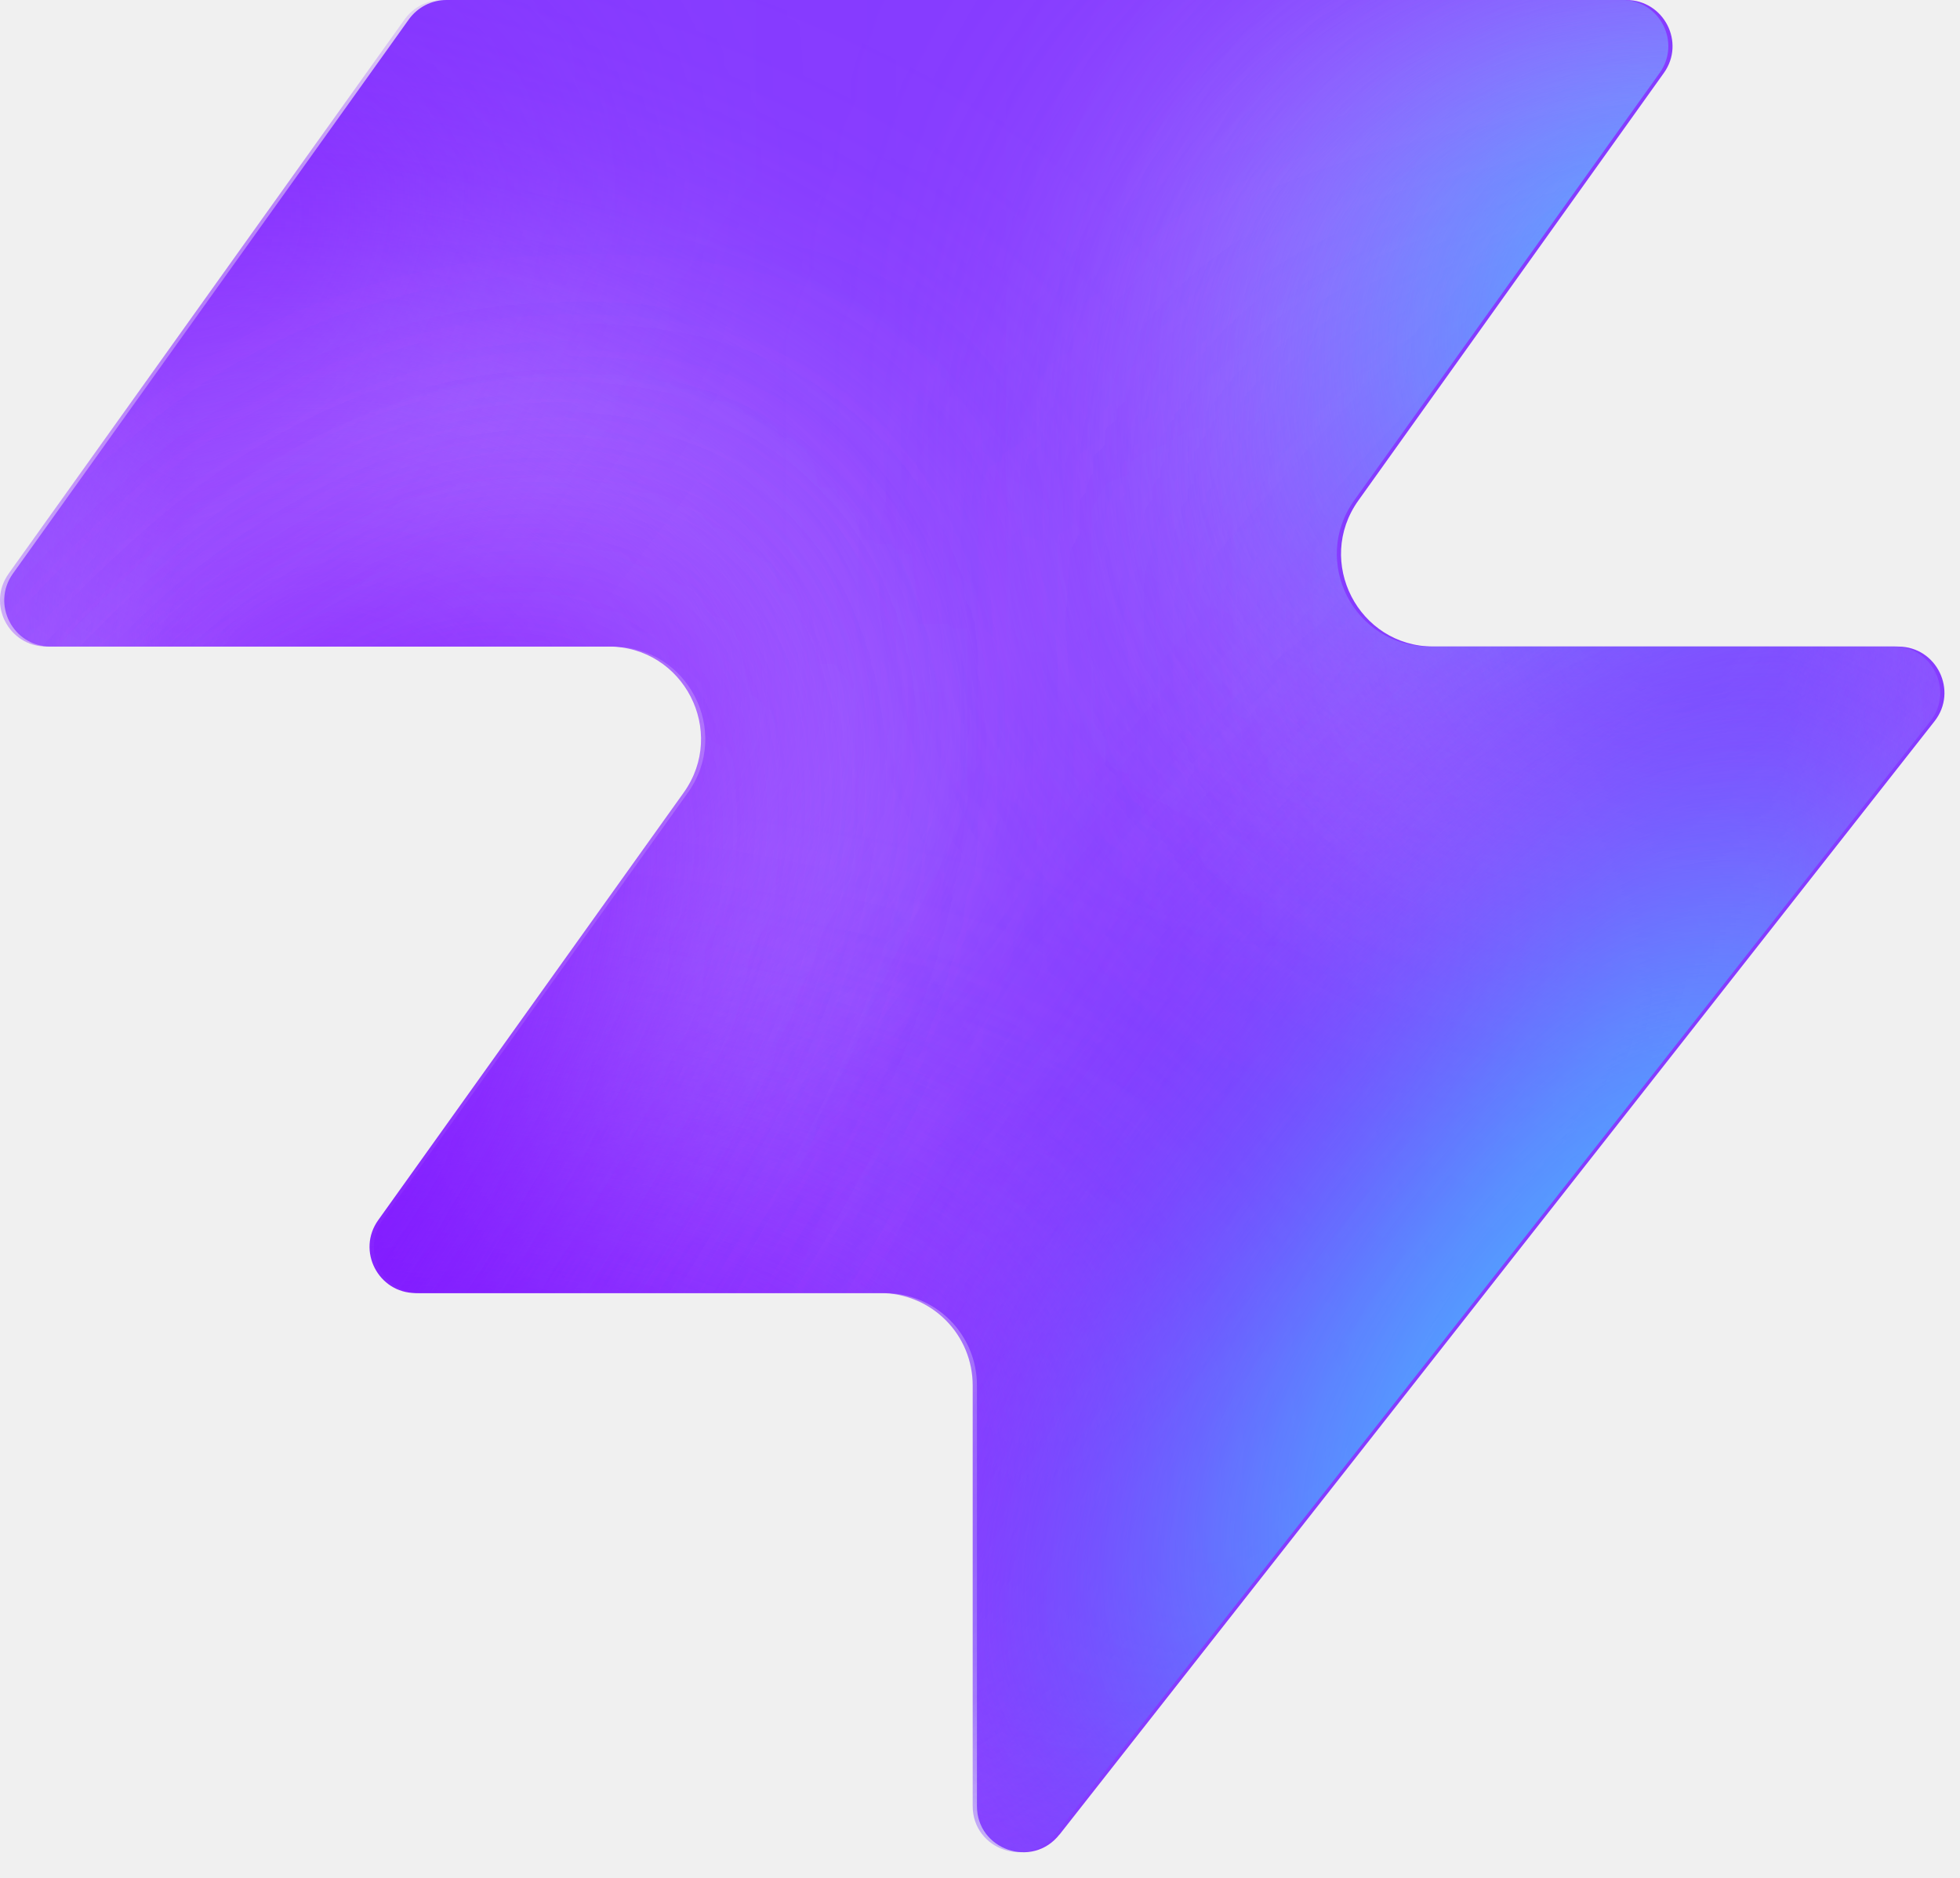
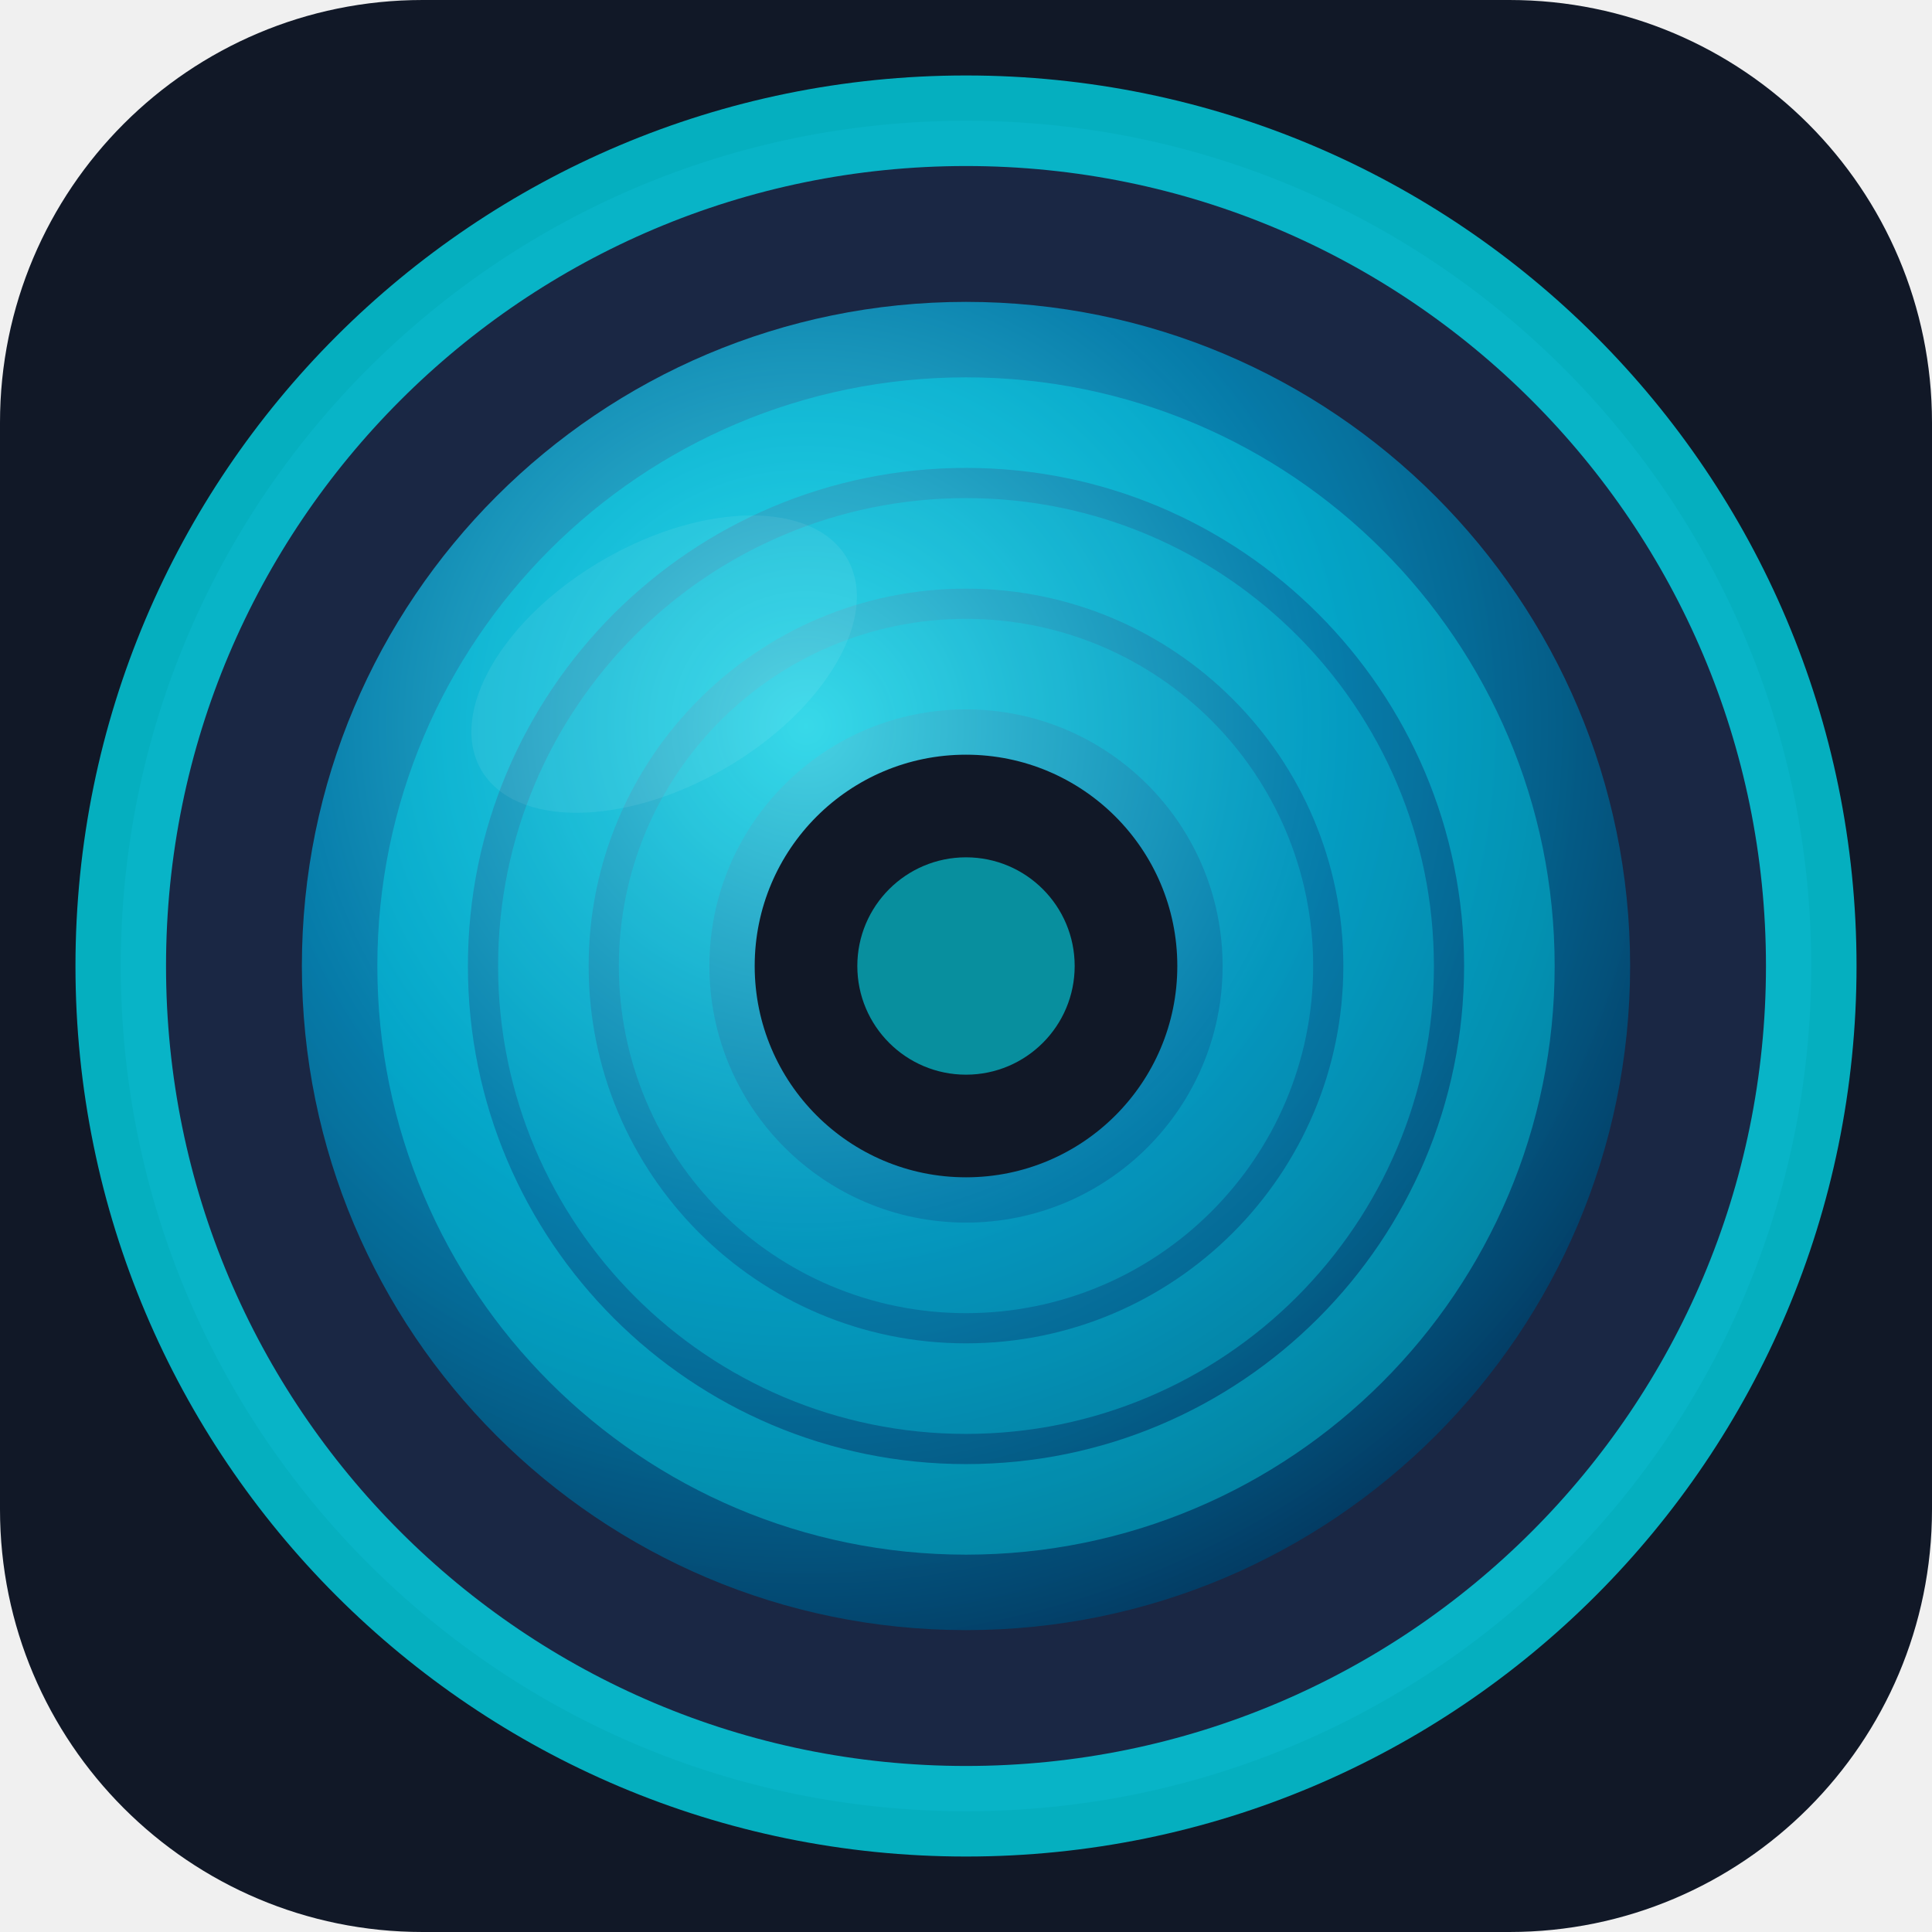
- <svg xmlns="http://www.w3.org/2000/svg" width="48" height="46" fill="none" viewBox="0 0 48 46">
-   <path fill="#863bff" d="M25.946 44.938c-.664.845-2.021.375-2.021-.698V33.937a2.26 2.26 0 0 0-2.262-2.262H10.287c-.92 0-1.456-1.04-.92-1.788l7.48-10.471c1.07-1.497 0-3.578-1.842-3.578H1.237c-.92 0-1.456-1.04-.92-1.788L10.013.474c.214-.297.556-.474.92-.474h28.894c.92 0 1.456 1.04.92 1.788l-7.48 10.471c-1.07 1.498 0 3.579 1.842 3.579h11.377c.943 0 1.473 1.088.89 1.83L25.947 44.94z" style="fill:#863bff;fill:color(display-p3 .525 .23 1);fill-opacity:1" />
-   <mask id="a" width="48" height="46" x="0" y="0" maskUnits="userSpaceOnUse" style="mask-type:alpha">
-     <path fill="#000" d="M25.842 44.938c-.664.844-2.021.375-2.021-.698V33.937a2.26 2.26 0 0 0-2.262-2.262H10.183c-.92 0-1.456-1.04-.92-1.788l7.48-10.471c1.07-1.498 0-3.579-1.842-3.579H1.133c-.92 0-1.456-1.04-.92-1.787L9.91.473c.214-.297.556-.474.92-.474h28.894c.92 0 1.456 1.04.92 1.788l-7.48 10.471c-1.07 1.498 0 3.578 1.842 3.578h11.377c.943 0 1.473 1.088.89 1.832L25.843 44.94z" style="fill:#000;fill-opacity:1" />
-   </mask>
-   <g mask="url(#a)">
-     <g filter="url(#b)">
-       <ellipse cx="5.508" cy="14.704" fill="#ede6ff" rx="5.508" ry="14.704" style="fill:#ede6ff;fill:color(display-p3 .927 .903 1);fill-opacity:1" transform="matrix(.00324 1 1 -.00324 -4.47 31.516)" />
-     </g>
-     <g filter="url(#c)">
-       <ellipse cx="10.399" cy="29.851" fill="#ede6ff" rx="10.399" ry="29.851" style="fill:#ede6ff;fill:color(display-p3 .927 .903 1);fill-opacity:1" transform="matrix(.00324 1 1 -.00324 -39.328 7.883)" />
-     </g>
-     <g filter="url(#d)">
-       <ellipse cx="5.508" cy="30.487" fill="#7e14ff" rx="5.508" ry="30.487" style="fill:#7e14ff;fill:color(display-p3 .492 .077 1);fill-opacity:1" transform="rotate(89.814 -25.913 -14.639)scale(1 -1)" />
-     </g>
-     <g filter="url(#e)">
-       <ellipse cx="5.508" cy="30.599" fill="#7e14ff" rx="5.508" ry="30.599" style="fill:#7e14ff;fill:color(display-p3 .492 .077 1);fill-opacity:1" transform="rotate(89.814 -32.644 -3.334)scale(1 -1)" />
-     </g>
-     <g filter="url(#f)">
-       <ellipse cx="5.508" cy="30.599" fill="#7e14ff" rx="5.508" ry="30.599" style="fill:#7e14ff;fill:color(display-p3 .492 .077 1);fill-opacity:1" transform="matrix(.00324 1 1 -.00324 -34.34 30.47)" />
-     </g>
-     <g filter="url(#g)">
-       <ellipse cx="14.072" cy="22.078" fill="#ede6ff" rx="14.072" ry="22.078" style="fill:#ede6ff;fill:color(display-p3 .927 .903 1);fill-opacity:1" transform="rotate(93.35 24.506 48.493)scale(-1 1)" />
-     </g>
-     <g filter="url(#h)">
-       <ellipse cx="3.47" cy="21.501" fill="#7e14ff" rx="3.47" ry="21.501" style="fill:#7e14ff;fill:color(display-p3 .492 .077 1);fill-opacity:1" transform="rotate(89.009 28.708 47.59)scale(-1 1)" />
-     </g>
-     <g filter="url(#i)">
-       <ellipse cx="3.47" cy="21.501" fill="#7e14ff" rx="3.47" ry="21.501" style="fill:#7e14ff;fill:color(display-p3 .492 .077 1);fill-opacity:1" transform="rotate(89.009 28.708 47.59)scale(-1 1)" />
-     </g>
-     <g filter="url(#j)">
-       <ellipse cx=".387" cy="8.972" fill="#7e14ff" rx="4.407" ry="29.108" style="fill:#7e14ff;fill:color(display-p3 .492 .077 1);fill-opacity:1" transform="rotate(39.51 .387 8.972)" />
-     </g>
-     <g filter="url(#k)">
-       <ellipse cx="47.523" cy="-6.092" fill="#7e14ff" rx="4.407" ry="29.108" style="fill:#7e14ff;fill:color(display-p3 .492 .077 1);fill-opacity:1" transform="rotate(37.892 47.523 -6.092)" />
-     </g>
-     <g filter="url(#l)">
-       <ellipse cx="41.412" cy="6.333" fill="#47bfff" rx="5.971" ry="9.665" style="fill:#47bfff;fill:color(display-p3 .28 .748 1);fill-opacity:1" transform="rotate(37.892 41.412 6.333)" />
-     </g>
-     <g filter="url(#m)">
-       <ellipse cx="-1.879" cy="38.332" fill="#7e14ff" rx="4.407" ry="29.108" style="fill:#7e14ff;fill:color(display-p3 .492 .077 1);fill-opacity:1" transform="rotate(37.892 -1.88 38.332)" />
-     </g>
-     <g filter="url(#n)">
-       <ellipse cx="-1.879" cy="38.332" fill="#7e14ff" rx="4.407" ry="29.108" style="fill:#7e14ff;fill:color(display-p3 .492 .077 1);fill-opacity:1" transform="rotate(37.892 -1.88 38.332)" />
-     </g>
-     <g filter="url(#o)">
-       <ellipse cx="35.651" cy="29.907" fill="#7e14ff" rx="4.407" ry="29.108" style="fill:#7e14ff;fill:color(display-p3 .492 .077 1);fill-opacity:1" transform="rotate(37.892 35.651 29.907)" />
-     </g>
-     <g filter="url(#p)">
-       <ellipse cx="38.418" cy="32.4" fill="#47bfff" rx="5.971" ry="15.297" style="fill:#47bfff;fill:color(display-p3 .28 .748 1);fill-opacity:1" transform="rotate(37.892 38.418 32.4)" />
-     </g>
-   </g>
+ <svg xmlns="http://www.w3.org/2000/svg" viewBox="0 0 32 32">
+   <rect width="32" height="32" rx="7" fill="#111827" />
+   <circle cx="16" cy="16" r="14" fill="#1a2744" stroke="#00F0FF" stroke-width="1.5" stroke-opacity="0.7" />
+   <circle cx="16" cy="16" r="11" fill="url(#body)" />
+   <circle cx="16" cy="16" r="9" fill="none" stroke="rgba(0,240,255,0.35)" stroke-width="1.5" />
+   <circle cx="16" cy="16" r="7" fill="none" stroke="rgba(0,240,255,0.28)" stroke-width="1.5" />
+   <circle cx="16" cy="16" r="5" fill="none" stroke="rgba(0,240,255,0.22)" stroke-width="1.5" />
+   <circle cx="16" cy="16" r="3.5" fill="#111827" />
+   <circle cx="16" cy="16" r="1.8" fill="#00F0FF" fill-opacity="0.55" />
+   <ellipse cx="11" cy="11" rx="3.5" ry="2" fill="white" fill-opacity="0.07" transform="rotate(-30 11 11)" />
  <defs>
-     <filter id="b" width="60.045" height="41.654" x="-19.77" y="16.149" color-interpolation-filters="sRGB" filterUnits="userSpaceOnUse">
-       <feFlood flood-opacity="0" result="BackgroundImageFix" />
-       <feBlend in="SourceGraphic" in2="BackgroundImageFix" result="shape" />
-       <feGaussianBlur result="effect1_foregroundBlur_2002_17158" stdDeviation="7.659" />
-     </filter>
-     <filter id="c" width="90.34" height="51.437" x="-54.613" y="-7.533" color-interpolation-filters="sRGB" filterUnits="userSpaceOnUse">
-       <feFlood flood-opacity="0" result="BackgroundImageFix" />
-       <feBlend in="SourceGraphic" in2="BackgroundImageFix" result="shape" />
-       <feGaussianBlur result="effect1_foregroundBlur_2002_17158" stdDeviation="7.659" />
-     </filter>
-     <filter id="d" width="79.355" height="29.4" x="-49.64" y="2.03" color-interpolation-filters="sRGB" filterUnits="userSpaceOnUse">
-       <feFlood flood-opacity="0" result="BackgroundImageFix" />
-       <feBlend in="SourceGraphic" in2="BackgroundImageFix" result="shape" />
-       <feGaussianBlur result="effect1_foregroundBlur_2002_17158" stdDeviation="4.596" />
-     </filter>
-     <filter id="e" width="79.579" height="29.4" x="-45.045" y="20.029" color-interpolation-filters="sRGB" filterUnits="userSpaceOnUse">
-       <feFlood flood-opacity="0" result="BackgroundImageFix" />
-       <feBlend in="SourceGraphic" in2="BackgroundImageFix" result="shape" />
-       <feGaussianBlur result="effect1_foregroundBlur_2002_17158" stdDeviation="4.596" />
-     </filter>
-     <filter id="f" width="79.579" height="29.4" x="-43.513" y="21.178" color-interpolation-filters="sRGB" filterUnits="userSpaceOnUse">
-       <feFlood flood-opacity="0" result="BackgroundImageFix" />
-       <feBlend in="SourceGraphic" in2="BackgroundImageFix" result="shape" />
-       <feGaussianBlur result="effect1_foregroundBlur_2002_17158" stdDeviation="4.596" />
-     </filter>
-     <filter id="g" width="74.749" height="58.852" x="15.756" y="-17.901" color-interpolation-filters="sRGB" filterUnits="userSpaceOnUse">
-       <feFlood flood-opacity="0" result="BackgroundImageFix" />
-       <feBlend in="SourceGraphic" in2="BackgroundImageFix" result="shape" />
-       <feGaussianBlur result="effect1_foregroundBlur_2002_17158" stdDeviation="7.659" />
-     </filter>
-     <filter id="h" width="61.377" height="25.362" x="23.548" y="2.284" color-interpolation-filters="sRGB" filterUnits="userSpaceOnUse">
-       <feFlood flood-opacity="0" result="BackgroundImageFix" />
-       <feBlend in="SourceGraphic" in2="BackgroundImageFix" result="shape" />
-       <feGaussianBlur result="effect1_foregroundBlur_2002_17158" stdDeviation="4.596" />
-     </filter>
-     <filter id="i" width="61.377" height="25.362" x="23.548" y="2.284" color-interpolation-filters="sRGB" filterUnits="userSpaceOnUse">
-       <feFlood flood-opacity="0" result="BackgroundImageFix" />
-       <feBlend in="SourceGraphic" in2="BackgroundImageFix" result="shape" />
-       <feGaussianBlur result="effect1_foregroundBlur_2002_17158" stdDeviation="4.596" />
-     </filter>
-     <filter id="j" width="56.045" height="63.649" x="-27.636" y="-22.853" color-interpolation-filters="sRGB" filterUnits="userSpaceOnUse">
-       <feFlood flood-opacity="0" result="BackgroundImageFix" />
-       <feBlend in="SourceGraphic" in2="BackgroundImageFix" result="shape" />
-       <feGaussianBlur result="effect1_foregroundBlur_2002_17158" stdDeviation="4.596" />
-     </filter>
-     <filter id="k" width="54.814" height="64.646" x="20.116" y="-38.415" color-interpolation-filters="sRGB" filterUnits="userSpaceOnUse">
-       <feFlood flood-opacity="0" result="BackgroundImageFix" />
-       <feBlend in="SourceGraphic" in2="BackgroundImageFix" result="shape" />
-       <feGaussianBlur result="effect1_foregroundBlur_2002_17158" stdDeviation="4.596" />
-     </filter>
-     <filter id="l" width="33.541" height="35.313" x="24.641" y="-11.323" color-interpolation-filters="sRGB" filterUnits="userSpaceOnUse">
-       <feFlood flood-opacity="0" result="BackgroundImageFix" />
-       <feBlend in="SourceGraphic" in2="BackgroundImageFix" result="shape" />
-       <feGaussianBlur result="effect1_foregroundBlur_2002_17158" stdDeviation="4.596" />
-     </filter>
-     <filter id="m" width="54.814" height="64.646" x="-29.286" y="6.009" color-interpolation-filters="sRGB" filterUnits="userSpaceOnUse">
-       <feFlood flood-opacity="0" result="BackgroundImageFix" />
-       <feBlend in="SourceGraphic" in2="BackgroundImageFix" result="shape" />
-       <feGaussianBlur result="effect1_foregroundBlur_2002_17158" stdDeviation="4.596" />
-     </filter>
-     <filter id="n" width="54.814" height="64.646" x="-29.286" y="6.009" color-interpolation-filters="sRGB" filterUnits="userSpaceOnUse">
-       <feFlood flood-opacity="0" result="BackgroundImageFix" />
-       <feBlend in="SourceGraphic" in2="BackgroundImageFix" result="shape" />
-       <feGaussianBlur result="effect1_foregroundBlur_2002_17158" stdDeviation="4.596" />
-     </filter>
-     <filter id="o" width="54.814" height="64.646" x="8.244" y="-2.416" color-interpolation-filters="sRGB" filterUnits="userSpaceOnUse">
-       <feFlood flood-opacity="0" result="BackgroundImageFix" />
-       <feBlend in="SourceGraphic" in2="BackgroundImageFix" result="shape" />
-       <feGaussianBlur result="effect1_foregroundBlur_2002_17158" stdDeviation="4.596" />
-     </filter>
-     <filter id="p" width="39.409" height="43.623" x="18.713" y="10.588" color-interpolation-filters="sRGB" filterUnits="userSpaceOnUse">
-       <feFlood flood-opacity="0" result="BackgroundImageFix" />
-       <feBlend in="SourceGraphic" in2="BackgroundImageFix" result="shape" />
-       <feGaussianBlur result="effect1_foregroundBlur_2002_17158" stdDeviation="4.596" />
-     </filter>
+     <radialGradient id="body" cx="38%" cy="32%" r="72%">
+       <stop offset="0%" stop-color="#4ff0ff" stop-opacity="0.85" />
+       <stop offset="55%" stop-color="#0099cc" stop-opacity="0.75" />
+       <stop offset="100%" stop-color="#003d66" stop-opacity="0.9" />
+     </radialGradient>
  </defs>
</svg>
